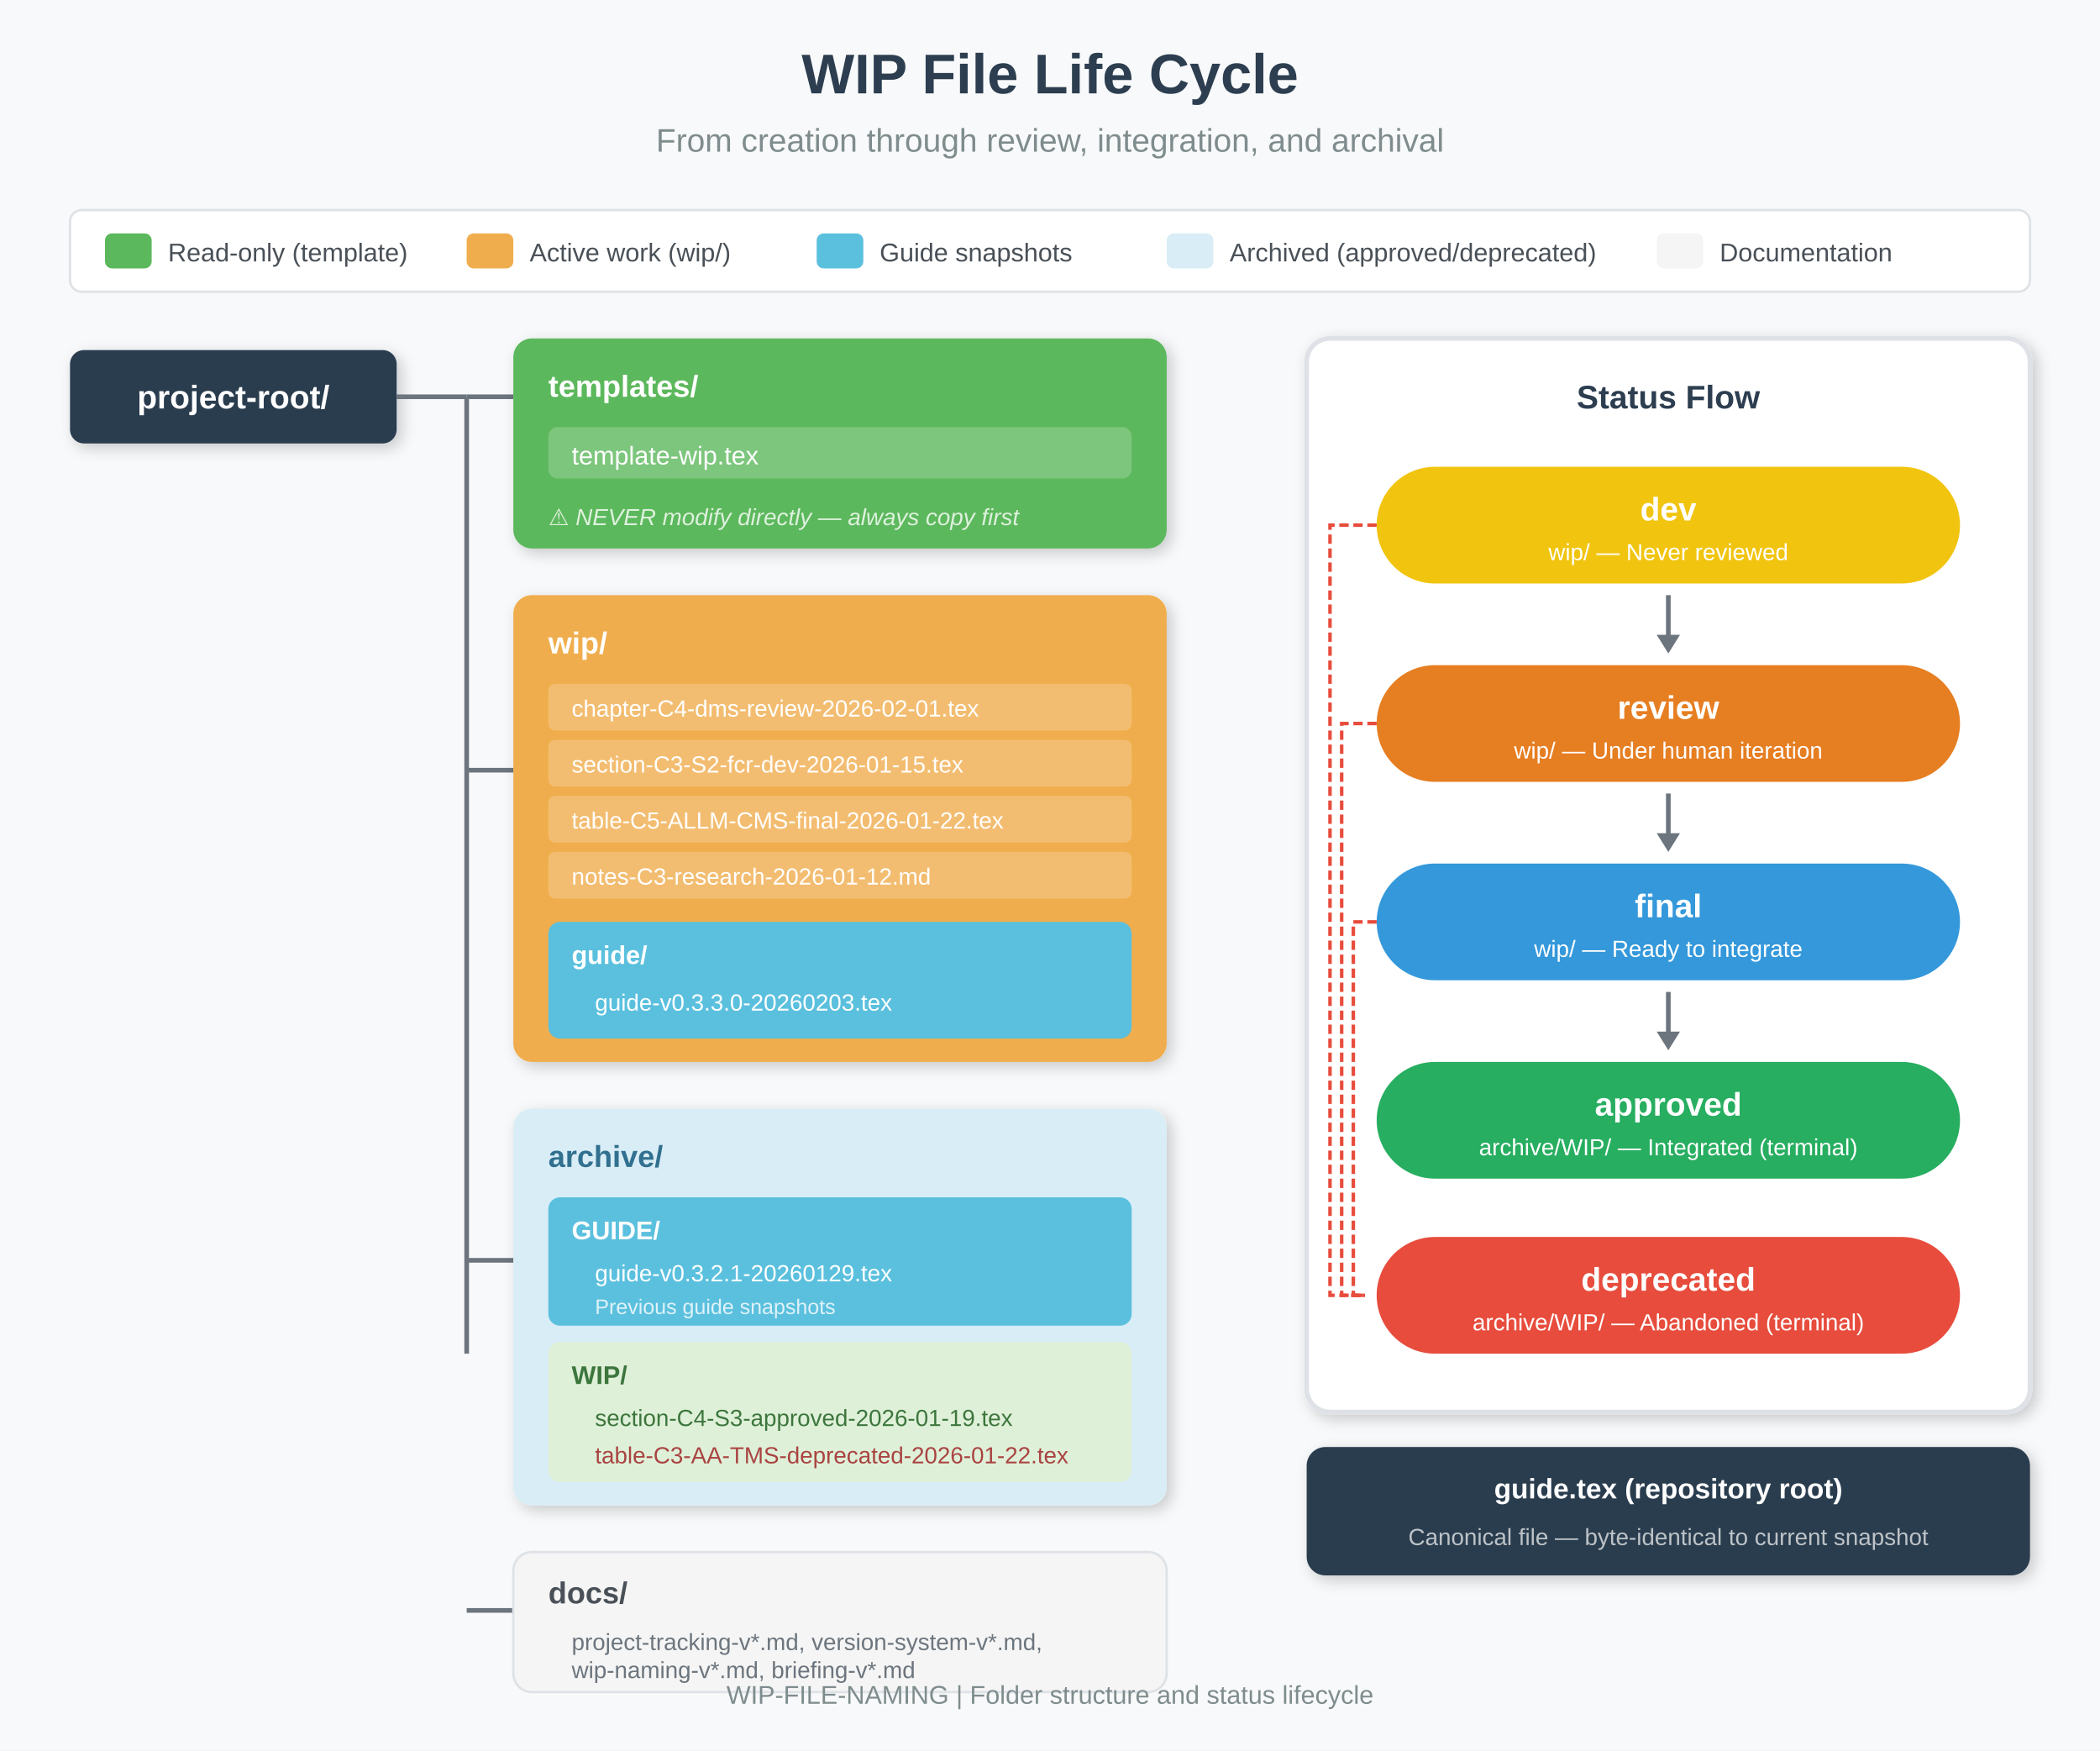
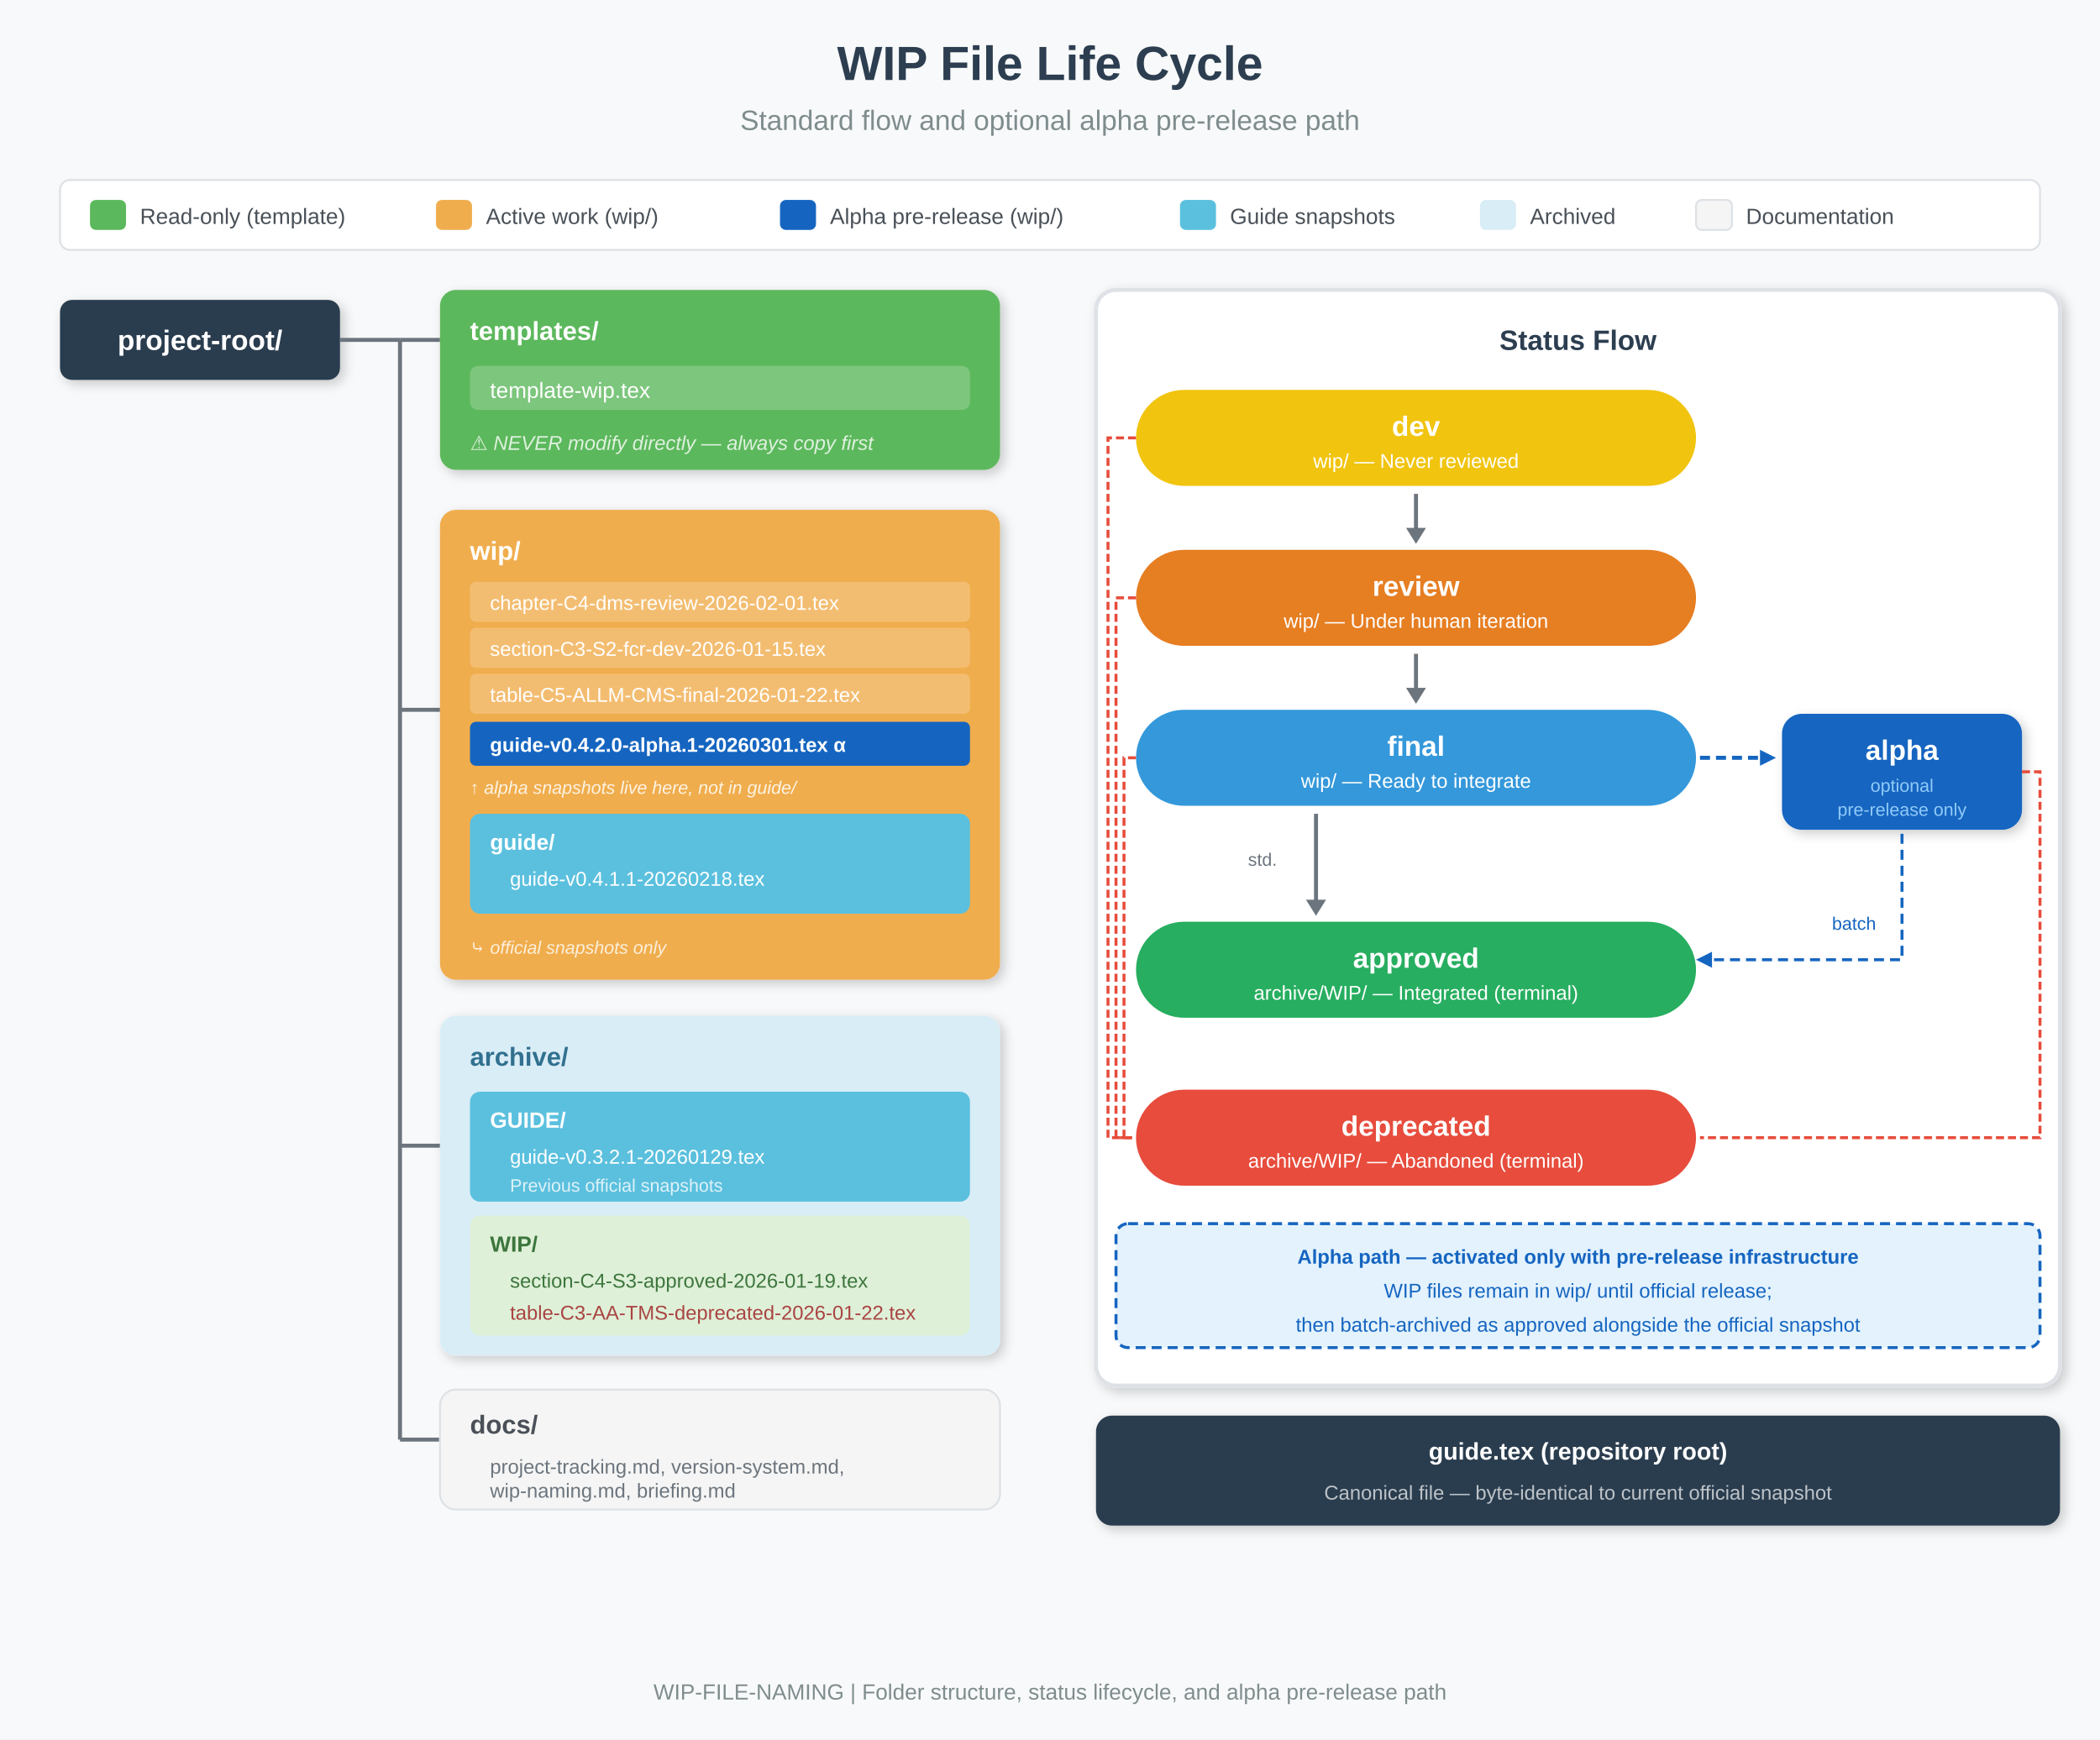
- <svg xmlns="http://www.w3.org/2000/svg" viewBox="0 0 900 750">
+ <svg xmlns="http://www.w3.org/2000/svg" viewBox="0 0 1050 870">
  <defs>
    <filter id="shadow" x="-20%" y="-20%" width="140%" height="140%">
      <feDropShadow dx="2" dy="2" stdDeviation="3" flood-opacity="0.2" />
    </filter>
  </defs>
-   <rect width="900" height="750" fill="#F8F9FA" />
-   <text x="450" y="40" font-family="Arial, sans-serif" font-size="24" font-weight="bold" fill="#2C3E50" text-anchor="middle">WIP File Life Cycle</text>
-   <text x="450" y="65" font-family="Arial, sans-serif" font-size="14" fill="#7F8C8D" text-anchor="middle">From creation through review, integration, and archival</text>
+   <rect width="1050" height="870" fill="#F8F9FA" />
+   <text x="525" y="40" font-family="Arial, sans-serif" font-size="24" font-weight="bold" fill="#2C3E50" text-anchor="middle">WIP File Life Cycle</text>
+   <text x="525" y="65" font-family="Arial, sans-serif" font-size="14" fill="#7F8C8D" text-anchor="middle">Standard flow and optional alpha pre-release path</text>
  <g transform="translate(30, 90)">
-     <rect x="0" y="0" width="840" height="35" rx="5" fill="#FFF" stroke="#DEE2E6" stroke-width="1" />
-     <rect x="15" y="10" width="20" height="15" rx="3" fill="#5CB85C" />
-     <text x="42" y="22" font-family="Arial, sans-serif" font-size="11" fill="#495057">Read-only (template)</text>
-     <rect x="170" y="10" width="20" height="15" rx="3" fill="#F0AD4E" />
-     <text x="197" y="22" font-family="Arial, sans-serif" font-size="11" fill="#495057">Active work (wip/)</text>
-     <rect x="320" y="10" width="20" height="15" rx="3" fill="#5BC0DE" />
-     <text x="347" y="22" font-family="Arial, sans-serif" font-size="11" fill="#495057">Guide snapshots</text>
-     <rect x="470" y="10" width="20" height="15" rx="3" fill="#D9EDF7" />
-     <text x="497" y="22" font-family="Arial, sans-serif" font-size="11" fill="#495057">Archived (approved/deprecated)</text>
-     <rect x="680" y="10" width="20" height="15" rx="3" fill="#F5F5F5" />
-     <text x="707" y="22" font-family="Arial, sans-serif" font-size="11" fill="#495057">Documentation</text>
+     <rect x="0" y="0" width="990" height="35" rx="5" fill="#FFF" stroke="#DEE2E6" stroke-width="1" />
+     <rect x="15" y="10" width="18" height="15" rx="3" fill="#5CB85C" />
+     <text x="40" y="22" font-family="Arial, sans-serif" font-size="11" fill="#495057">Read-only (template)</text>
+     <rect x="188" y="10" width="18" height="15" rx="3" fill="#F0AD4E" />
+     <text x="213" y="22" font-family="Arial, sans-serif" font-size="11" fill="#495057">Active work (wip/)</text>
+     <rect x="360" y="10" width="18" height="15" rx="3" fill="#1565C0" />
+     <text x="385" y="22" font-family="Arial, sans-serif" font-size="11" fill="#495057">Alpha pre-release (wip/)</text>
+     <rect x="560" y="10" width="18" height="15" rx="3" fill="#5BC0DE" />
+     <text x="585" y="22" font-family="Arial, sans-serif" font-size="11" fill="#495057">Guide snapshots</text>
+     <rect x="710" y="10" width="18" height="15" rx="3" fill="#D9EDF7" />
+     <text x="735" y="22" font-family="Arial, sans-serif" font-size="11" fill="#495057">Archived</text>
+     <rect x="818" y="10" width="18" height="15" rx="3" fill="#F5F5F5" stroke="#DEE2E6" stroke-width="1" />
+     <text x="843" y="22" font-family="Arial, sans-serif" font-size="11" fill="#495057">Documentation</text>
  </g>
  <g transform="translate(30, 150)">
    <rect x="0" y="0" width="140" height="40" rx="6" fill="#2C3E50" filter="url(#shadow)" />
    <text x="70" y="25" font-family="Arial, sans-serif" font-size="14" fill="#FFF" text-anchor="middle" font-weight="bold">project-root/</text>
  </g>
  <path d="M 170 170 L 200 170" stroke="#6C757D" stroke-width="2" />
-   <path d="M 200 170 L 200 580" stroke="#6C757D" stroke-width="2" />
+   <path d="M 200 170 L 200 720" stroke="#6C757D" stroke-width="2" />
  <g transform="translate(220, 145)">
    <path d="M -20 25 L 0 25" stroke="#6C757D" stroke-width="2" />
    <rect x="0" y="0" width="280" height="90" rx="8" fill="#5CB85C" filter="url(#shadow)" />
    <text x="15" y="25" font-family="Arial, sans-serif" font-size="13" fill="#FFF" font-weight="bold">templates/</text>
    <rect x="15" y="38" width="250" height="22" rx="4" fill="rgba(255,255,255,0.2)" />
    <text x="25" y="54" font-family="Arial, sans-serif" font-size="11" fill="#FFF">template-wip.tex</text>
    <text x="15" y="80" font-family="Arial, sans-serif" font-size="10" fill="rgba(255,255,255,0.8)" font-style="italic">⚠ NEVER modify directly — always copy first</text>
  </g>
  <g transform="translate(220, 255)">
-     <path d="M -20 75 L 0 75" stroke="#6C757D" stroke-width="2" />
-     <rect x="0" y="0" width="280" height="200" rx="8" fill="#F0AD4E" filter="url(#shadow)" />
+     <path d="M -20 100 L 0 100" stroke="#6C757D" stroke-width="2" />
+     <rect x="0" y="0" width="280" height="235" rx="8" fill="#F0AD4E" filter="url(#shadow)" />
    <text x="15" y="25" font-family="Arial, sans-serif" font-size="13" fill="#FFF" font-weight="bold">wip/</text>
-     <rect x="15" y="38" width="250" height="20" rx="3" fill="rgba(255,255,255,0.2)" />
-     <text x="25" y="52" font-family="Arial, sans-serif" font-size="10" fill="#FFF">chapter-C4-dms-review-2026-02-01.tex</text>
-     <rect x="15" y="62" width="250" height="20" rx="3" fill="rgba(255,255,255,0.2)" />
-     <text x="25" y="76" font-family="Arial, sans-serif" font-size="10" fill="#FFF">section-C3-S2-fcr-dev-2026-01-15.tex</text>
-     <rect x="15" y="86" width="250" height="20" rx="3" fill="rgba(255,255,255,0.2)" />
-     <text x="25" y="100" font-family="Arial, sans-serif" font-size="10" fill="#FFF">table-C5-ALLM-CMS-final-2026-01-22.tex</text>
-     <rect x="15" y="110" width="250" height="20" rx="3" fill="rgba(255,255,255,0.2)" />
-     <text x="25" y="124" font-family="Arial, sans-serif" font-size="10" fill="#FFF">notes-C3-research-2026-01-12.md</text>
-     <rect x="15" y="140" width="250" height="50" rx="5" fill="#5BC0DE" />
-     <text x="25" y="158" font-family="Arial, sans-serif" font-size="11" fill="#FFF" font-weight="bold">guide/</text>
-     <text x="35" y="178" font-family="Arial, sans-serif" font-size="10" fill="#FFF">guide-v0.3.3.0-20260203.tex</text>
+     <rect x="15" y="36" width="250" height="20" rx="3" fill="rgba(255,255,255,0.2)" />
+     <text x="25" y="50" font-family="Arial, sans-serif" font-size="10" fill="#FFF">chapter-C4-dms-review-2026-02-01.tex</text>
+     <rect x="15" y="59" width="250" height="20" rx="3" fill="rgba(255,255,255,0.2)" />
+     <text x="25" y="73" font-family="Arial, sans-serif" font-size="10" fill="#FFF">section-C3-S2-fcr-dev-2026-01-15.tex</text>
+     <rect x="15" y="82" width="250" height="20" rx="3" fill="rgba(255,255,255,0.2)" />
+     <text x="25" y="96" font-family="Arial, sans-serif" font-size="10" fill="#FFF">table-C5-ALLM-CMS-final-2026-01-22.tex</text>
+     <rect x="15" y="106" width="250" height="22" rx="3" fill="#1565C0" />
+     <text x="25" y="121" font-family="Arial, sans-serif" font-size="10" fill="#FFF" font-weight="bold">guide-v0.4.2.0-alpha.1-20260301.tex  α</text>
+     <text x="15" y="142" font-family="Arial, sans-serif" font-size="9" fill="rgba(255,255,255,0.85)" font-style="italic">↑ alpha snapshots live here, not in guide/</text>
+     <rect x="15" y="152" width="250" height="50" rx="5" fill="#5BC0DE" />
+     <text x="25" y="170" font-family="Arial, sans-serif" font-size="11" fill="#FFF" font-weight="bold">guide/</text>
+     <text x="35" y="188" font-family="Arial, sans-serif" font-size="10" fill="#FFF">guide-v0.4.1.1-20260218.tex</text>
+     <text x="15" y="222" font-family="Arial, sans-serif" font-size="9" fill="rgba(255,255,255,0.8)" font-style="italic">⤷ official snapshots only</text>
  </g>
-   <g transform="translate(220, 475)">
+   <g transform="translate(220, 508)">
    <path d="M -20 65 L 0 65" stroke="#6C757D" stroke-width="2" />
    <rect x="0" y="0" width="280" height="170" rx="8" fill="#D9EDF7" filter="url(#shadow)" />
    <text x="15" y="25" font-family="Arial, sans-serif" font-size="13" fill="#31708F" font-weight="bold">archive/</text>
    <rect x="15" y="38" width="250" height="55" rx="5" fill="#5BC0DE" />
    <text x="25" y="56" font-family="Arial, sans-serif" font-size="11" fill="#FFF" font-weight="bold">GUIDE/</text>
    <text x="35" y="74" font-family="Arial, sans-serif" font-size="10" fill="#FFF">guide-v0.3.2.1-20260129.tex</text>
-     <text x="35" y="88" font-family="Arial, sans-serif" font-size="9" fill="rgba(255,255,255,0.8)">Previous guide snapshots</text>
+     <text x="35" y="88" font-family="Arial, sans-serif" font-size="9" fill="rgba(255,255,255,0.8)">Previous official snapshots</text>
    <rect x="15" y="100" width="250" height="60" rx="5" fill="#DFF0D8" />
    <text x="25" y="118" font-family="Arial, sans-serif" font-size="11" fill="#3C763D" font-weight="bold">WIP/</text>
    <text x="35" y="136" font-family="Arial, sans-serif" font-size="10" fill="#3C763D">section-C4-S3-approved-2026-01-19.tex</text>
    <text x="35" y="152" font-family="Arial, sans-serif" font-size="10" fill="#A94442">table-C3-AA-TMS-deprecated-2026-01-22.tex</text>
  </g>
-   <g transform="translate(220, 665)">
+   <g transform="translate(220, 695)">
    <path d="M -20 25 L 0 25" stroke="#6C757D" stroke-width="2" />
    <rect x="0" y="0" width="280" height="60" rx="8" fill="#F5F5F5" stroke="#DEE2E6" stroke-width="1" />
    <text x="15" y="22" font-family="Arial, sans-serif" font-size="13" fill="#495057" font-weight="bold">docs/</text>
-     <text x="25" y="42" font-family="Arial, sans-serif" font-size="10" fill="#6C757D">project-tracking-v*.md, version-system-v*.md,</text>
-     <text x="25" y="54" font-family="Arial, sans-serif" font-size="10" fill="#6C757D">wip-naming-v*.md, briefing-v*.md</text>
+     <text x="25" y="42" font-family="Arial, sans-serif" font-size="10" fill="#6C757D">project-tracking.md, version-system.md,</text>
+     <text x="25" y="54" font-family="Arial, sans-serif" font-size="10" fill="#6C757D">wip-naming.md, briefing.md</text>
  </g>
-   <g transform="translate(560, 145)">
-     <rect x="0" y="0" width="310" height="460" rx="10" fill="#FFF" stroke="#DEE2E6" stroke-width="2" filter="url(#shadow)" />
-     <text x="155" y="30" font-family="Arial, sans-serif" font-size="14" fill="#2C3E50" text-anchor="middle" font-weight="bold">Status Flow</text>
-     <rect x="30" y="55" width="250" height="50" rx="25" fill="#F1C40F" />
-     <text x="155" y="78" font-family="Arial, sans-serif" font-size="14" fill="#FFF" text-anchor="middle" font-weight="bold">dev</text>
-     <text x="155" y="95" font-family="Arial, sans-serif" font-size="10" fill="#FFF" text-anchor="middle">wip/ — Never reviewed</text>
-     <path d="M 155 110 L 155 130" stroke="#6C757D" stroke-width="2" />
-     <polygon points="155,135 150,127 160,127" fill="#6C757D" />
-     <rect x="30" y="140" width="250" height="50" rx="25" fill="#E67E22" />
-     <text x="155" y="163" font-family="Arial, sans-serif" font-size="14" fill="#FFF" text-anchor="middle" font-weight="bold">review</text>
-     <text x="155" y="180" font-family="Arial, sans-serif" font-size="10" fill="#FFF" text-anchor="middle">wip/ — Under human iteration</text>
-     <path d="M 155 195 L 155 215" stroke="#6C757D" stroke-width="2" />
-     <polygon points="155,220 150,212 160,212" fill="#6C757D" />
-     <rect x="30" y="225" width="250" height="50" rx="25" fill="#3498DB" />
-     <text x="155" y="248" font-family="Arial, sans-serif" font-size="14" fill="#FFF" text-anchor="middle" font-weight="bold">final</text>
-     <text x="155" y="265" font-family="Arial, sans-serif" font-size="10" fill="#FFF" text-anchor="middle">wip/ — Ready to integrate</text>
-     <path d="M 155 280 L 155 300" stroke="#6C757D" stroke-width="2" />
-     <polygon points="155,305 150,297 160,297" fill="#6C757D" />
-     <rect x="30" y="310" width="250" height="50" rx="25" fill="#27AE60" />
-     <text x="155" y="333" font-family="Arial, sans-serif" font-size="14" fill="#FFF" text-anchor="middle" font-weight="bold">approved</text>
-     <text x="155" y="350" font-family="Arial, sans-serif" font-size="10" fill="#FFF" text-anchor="middle">archive/WIP/ — Integrated (terminal)</text>
-     <rect x="30" y="385" width="250" height="50" rx="25" fill="#E74C3C" />
-     <text x="155" y="408" font-family="Arial, sans-serif" font-size="14" fill="#FFF" text-anchor="middle" font-weight="bold">deprecated</text>
-     <text x="155" y="425" font-family="Arial, sans-serif" font-size="10" fill="#FFF" text-anchor="middle">archive/WIP/ — Abandoned (terminal)</text>
-     <path d="M 30 80 L 10 80 L 10 410 L 25 410" stroke="#E74C3C" stroke-width="1.5" fill="none" stroke-dasharray="4,2" />
-     <path d="M 30 165 L 15 165 L 15 410 L 25 410" stroke="#E74C3C" stroke-width="1.5" fill="none" stroke-dasharray="4,2" />
-     <path d="M 30 250 L 20 250 L 20 410 L 25 410" stroke="#E74C3C" stroke-width="1.5" fill="none" stroke-dasharray="4,2" />
+   <g transform="translate(548, 145)">
+     <rect x="0" y="0" width="482" height="548" rx="10" fill="#FFF" stroke="#DEE2E6" stroke-width="2" filter="url(#shadow)" />
+     <text x="241" y="30" font-family="Arial, sans-serif" font-size="14" fill="#2C3E50" text-anchor="middle" font-weight="bold">Status Flow</text>
+     <rect x="20" y="50" width="280" height="48" rx="24" fill="#F1C40F" />
+     <text x="160" y="73" font-family="Arial, sans-serif" font-size="14" fill="#FFF" text-anchor="middle" font-weight="bold">dev</text>
+     <text x="160" y="89" font-family="Arial, sans-serif" font-size="10" fill="#FFF" text-anchor="middle">wip/ — Never reviewed</text>
+     <path d="M 160 102 L 160 122" stroke="#6C757D" stroke-width="2" />
+     <polygon points="160,127 155,119 165,119" fill="#6C757D" />
+     <rect x="20" y="130" width="280" height="48" rx="24" fill="#E67E22" />
+     <text x="160" y="153" font-family="Arial, sans-serif" font-size="14" fill="#FFF" text-anchor="middle" font-weight="bold">review</text>
+     <text x="160" y="169" font-family="Arial, sans-serif" font-size="10" fill="#FFF" text-anchor="middle">wip/ — Under human iteration</text>
+     <path d="M 160 182 L 160 202" stroke="#6C757D" stroke-width="2" />
+     <polygon points="160,207 155,199 165,199" fill="#6C757D" />
+     <rect x="20" y="210" width="280" height="48" rx="24" fill="#3498DB" />
+     <text x="160" y="233" font-family="Arial, sans-serif" font-size="14" fill="#FFF" text-anchor="middle" font-weight="bold">final</text>
+     <text x="160" y="249" font-family="Arial, sans-serif" font-size="10" fill="#FFF" text-anchor="middle">wip/ — Ready to integrate</text>
+     <path d="M 110 262 L 110 308" stroke="#6C757D" stroke-width="2" />
+     <polygon points="110,313 105,305 115,305" fill="#6C757D" />
+     <text x="76" y="288" font-family="Arial, sans-serif" font-size="9" fill="#6C757D">std.</text>
+     <path d="M 302 234 L 335 234" stroke="#1565C0" stroke-width="2" stroke-dasharray="5,3" />
+     <polygon points="340,234 332,230 332,238" fill="#1565C0" />
+     <rect x="343" y="212" width="120" height="58" rx="10" fill="#1565C0" filter="url(#shadow)" />
+     <text x="403" y="235" font-family="Arial, sans-serif" font-size="14" fill="#FFF" text-anchor="middle" font-weight="bold">alpha</text>
+     <text x="403" y="251" font-family="Arial, sans-serif" font-size="9" fill="#90CAF9" text-anchor="middle">optional</text>
+     <text x="403" y="263" font-family="Arial, sans-serif" font-size="9" fill="#90CAF9" text-anchor="middle">pre-release only</text>
+     <path d="M 403 272 L 403 335 L 303 335" stroke="#1565C0" stroke-width="1.5" stroke-dasharray="5,3" fill="none" />
+     <polygon points="300,335 308,331 308,339" fill="#1565C0" />
+     <text x="368" y="320" font-family="Arial, sans-serif" font-size="9" fill="#1565C0">batch</text>
+     <rect x="20" y="316" width="280" height="48" rx="24" fill="#27AE60" />
+     <text x="160" y="339" font-family="Arial, sans-serif" font-size="14" fill="#FFF" text-anchor="middle" font-weight="bold">approved</text>
+     <text x="160" y="355" font-family="Arial, sans-serif" font-size="10" fill="#FFF" text-anchor="middle">archive/WIP/ — Integrated (terminal)</text>
+     <rect x="20" y="400" width="280" height="48" rx="24" fill="#E74C3C" />
+     <text x="160" y="423" font-family="Arial, sans-serif" font-size="14" fill="#FFF" text-anchor="middle" font-weight="bold">deprecated</text>
+     <text x="160" y="439" font-family="Arial, sans-serif" font-size="10" fill="#FFF" text-anchor="middle">archive/WIP/ — Abandoned (terminal)</text>
+     <path d="M 20 74 L 6 74 L 6 424 L 18 424" stroke="#E74C3C" stroke-width="1.5" fill="none" stroke-dasharray="4,2" />
+     <path d="M 20 154 L 10 154 L 10 424 L 18 424" stroke="#E74C3C" stroke-width="1.5" fill="none" stroke-dasharray="4,2" />
+     <path d="M 20 234 L 14 234 L 14 424 L 18 424" stroke="#E74C3C" stroke-width="1.5" fill="none" stroke-dasharray="4,2" />
+     <path d="M 463 241 L 472 241 L 472 424 L 302 424" stroke="#E74C3C" stroke-width="1.5" fill="none" stroke-dasharray="4,2" />
+     <rect x="10" y="467" width="462" height="62" rx="6" fill="#E3F2FD" stroke="#1565C0" stroke-width="1.5" stroke-dasharray="5,3" />
+     <text x="241" y="487" font-family="Arial, sans-serif" font-size="10" fill="#1565C0" text-anchor="middle" font-weight="bold">Alpha path — activated only with pre-release infrastructure</text>
+     <text x="241" y="504" font-family="Arial, sans-serif" font-size="10" fill="#1565C0" text-anchor="middle">WIP files remain in wip/ until official release;</text>
+     <text x="241" y="521" font-family="Arial, sans-serif" font-size="10" fill="#1565C0" text-anchor="middle">then batch-archived as approved alongside the official snapshot</text>
  </g>
-   <g transform="translate(560, 620)">
-     <rect x="0" y="0" width="310" height="55" rx="8" fill="#2C3E50" filter="url(#shadow)" />
-     <text x="155" y="22" font-family="Arial, sans-serif" font-size="12" fill="#FFF" text-anchor="middle" font-weight="bold">guide.tex (repository root)</text>
-     <text x="155" y="42" font-family="Arial, sans-serif" font-size="10" fill="#BDC3C7" text-anchor="middle">Canonical file — byte-identical to current snapshot</text>
+   <g transform="translate(548, 708)">
+     <rect x="0" y="0" width="482" height="55" rx="8" fill="#2C3E50" filter="url(#shadow)" />
+     <text x="241" y="22" font-family="Arial, sans-serif" font-size="12" fill="#FFF" text-anchor="middle" font-weight="bold">guide.tex (repository root)</text>
+     <text x="241" y="42" font-family="Arial, sans-serif" font-size="10" fill="#BDC3C7" text-anchor="middle">Canonical file — byte-identical to current official snapshot</text>
  </g>
-   <text x="450" y="730" font-family="Arial, sans-serif" font-size="11" fill="#7F8C8D" text-anchor="middle">WIP-FILE-NAMING | Folder structure and status lifecycle</text>
+   <text x="525" y="850" font-family="Arial, sans-serif" font-size="11" fill="#7F8C8D" text-anchor="middle">WIP-FILE-NAMING | Folder structure, status lifecycle, and alpha pre-release path</text>
</svg>
